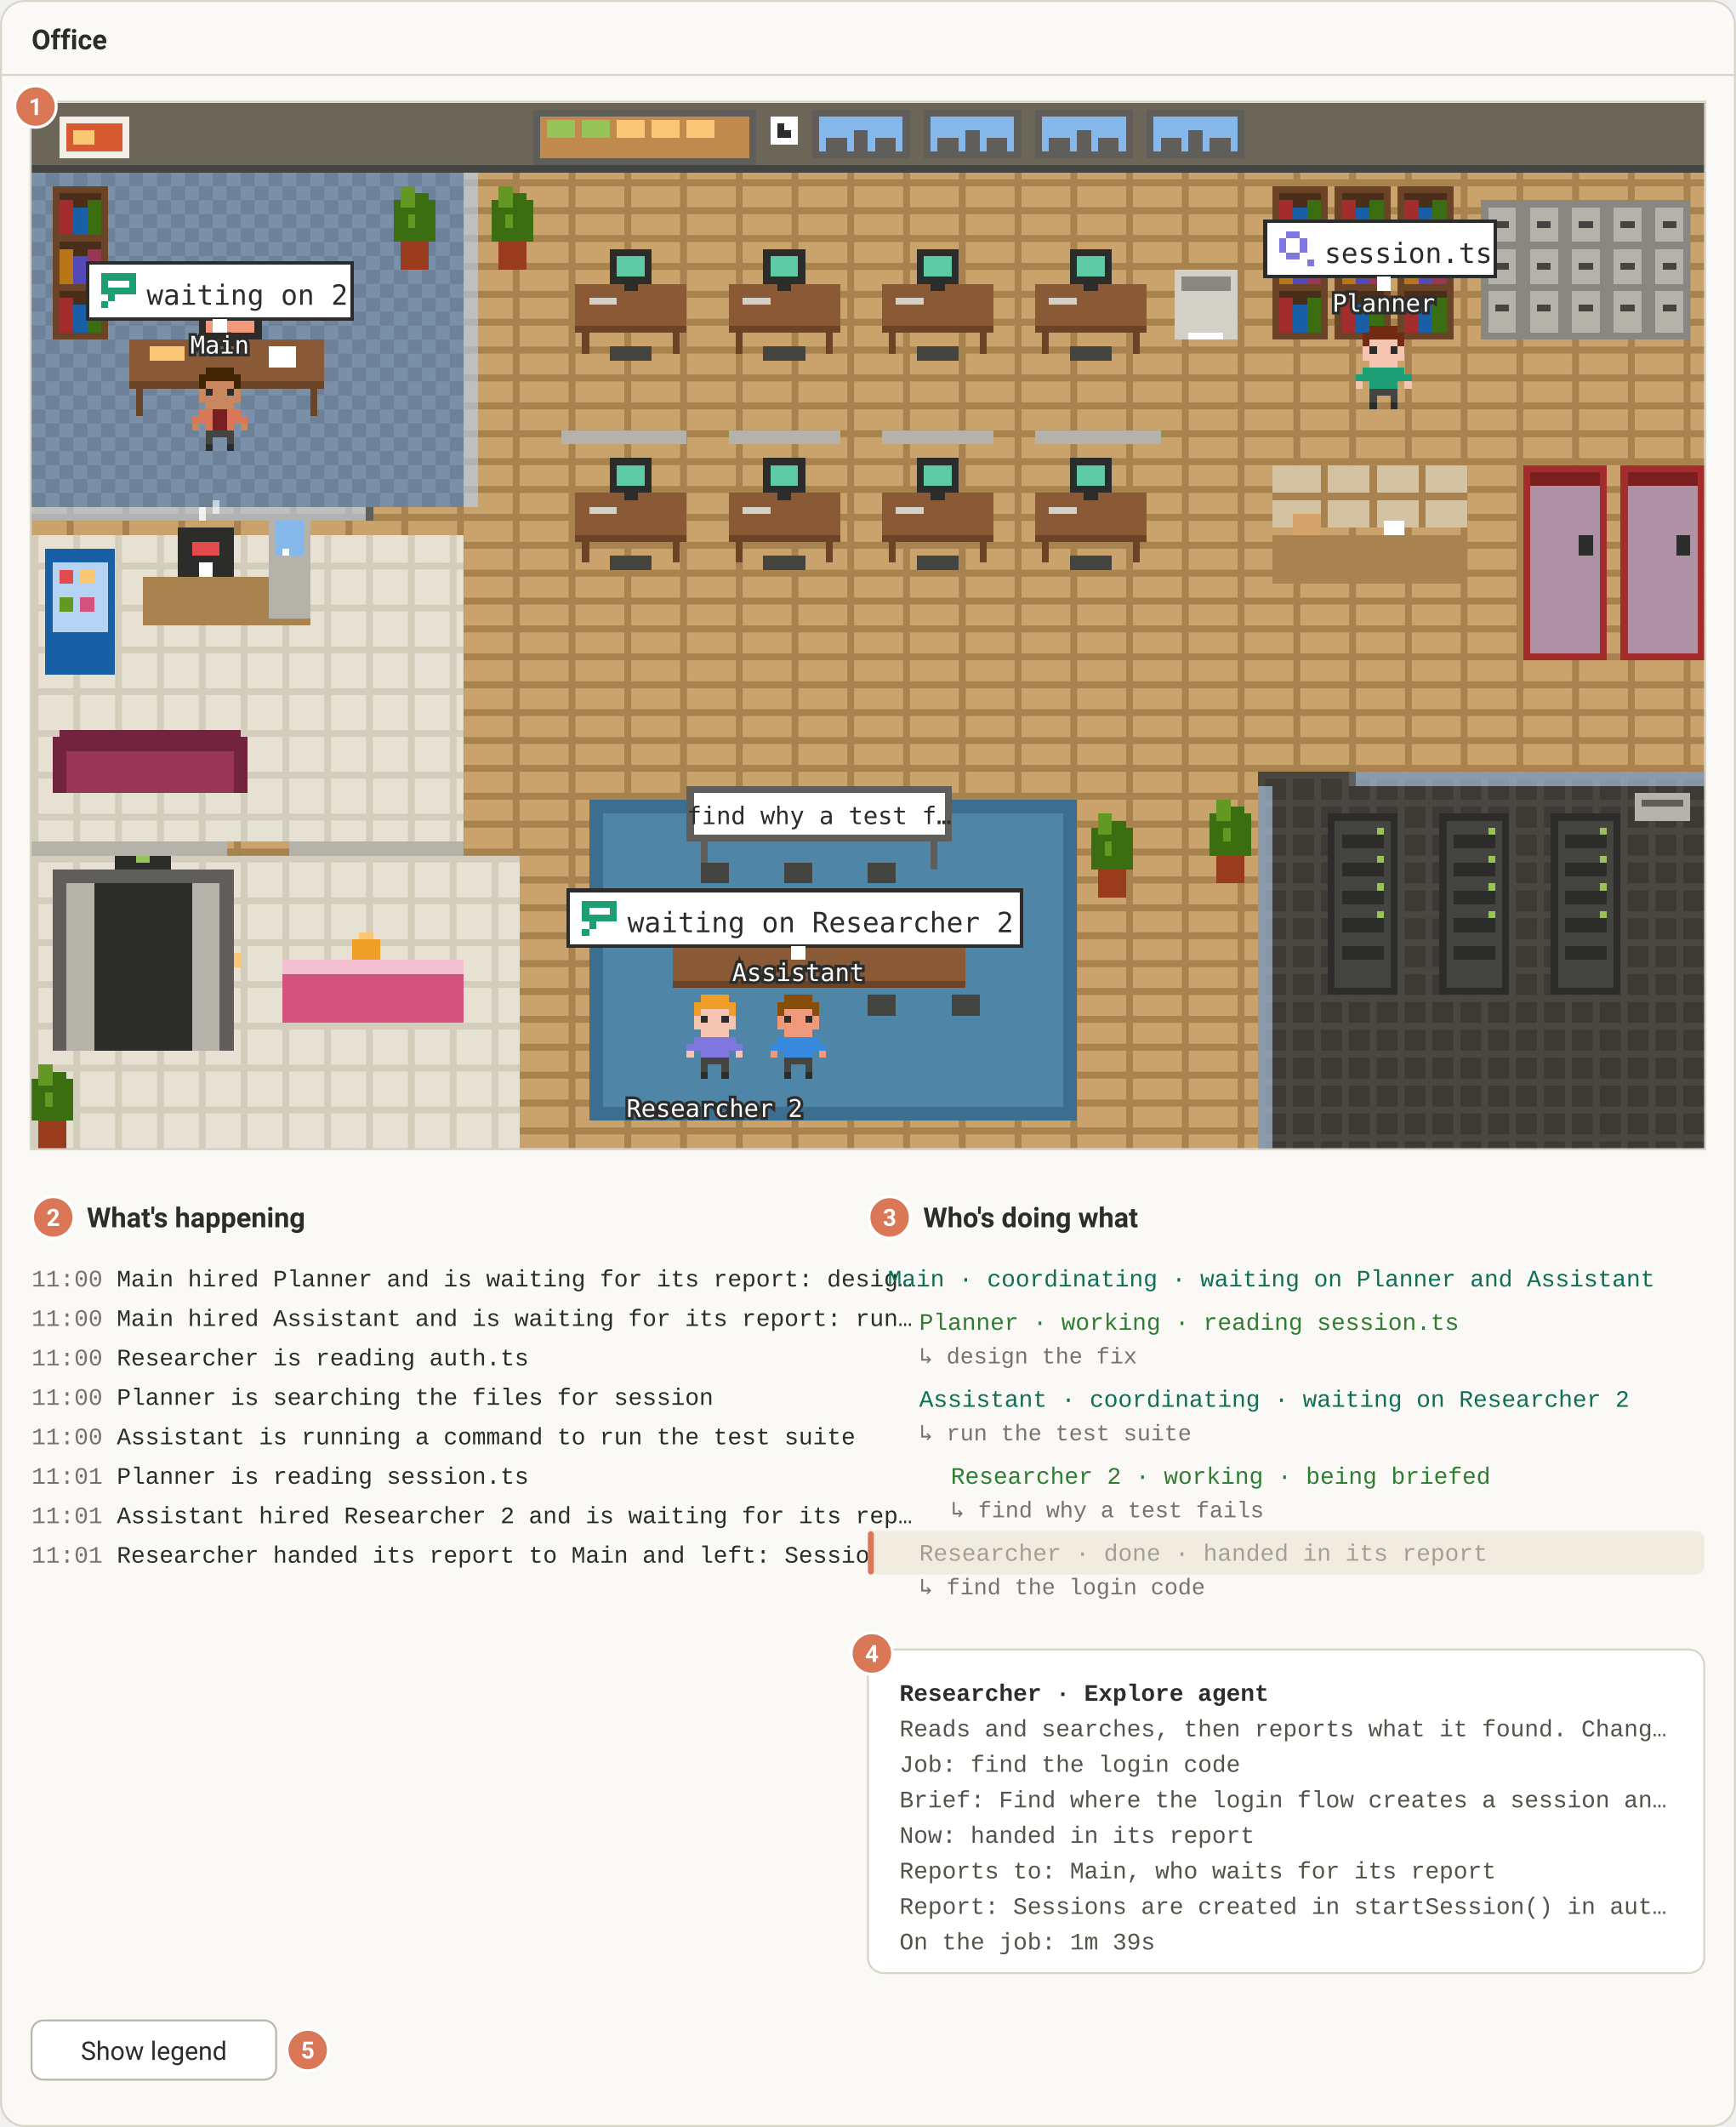
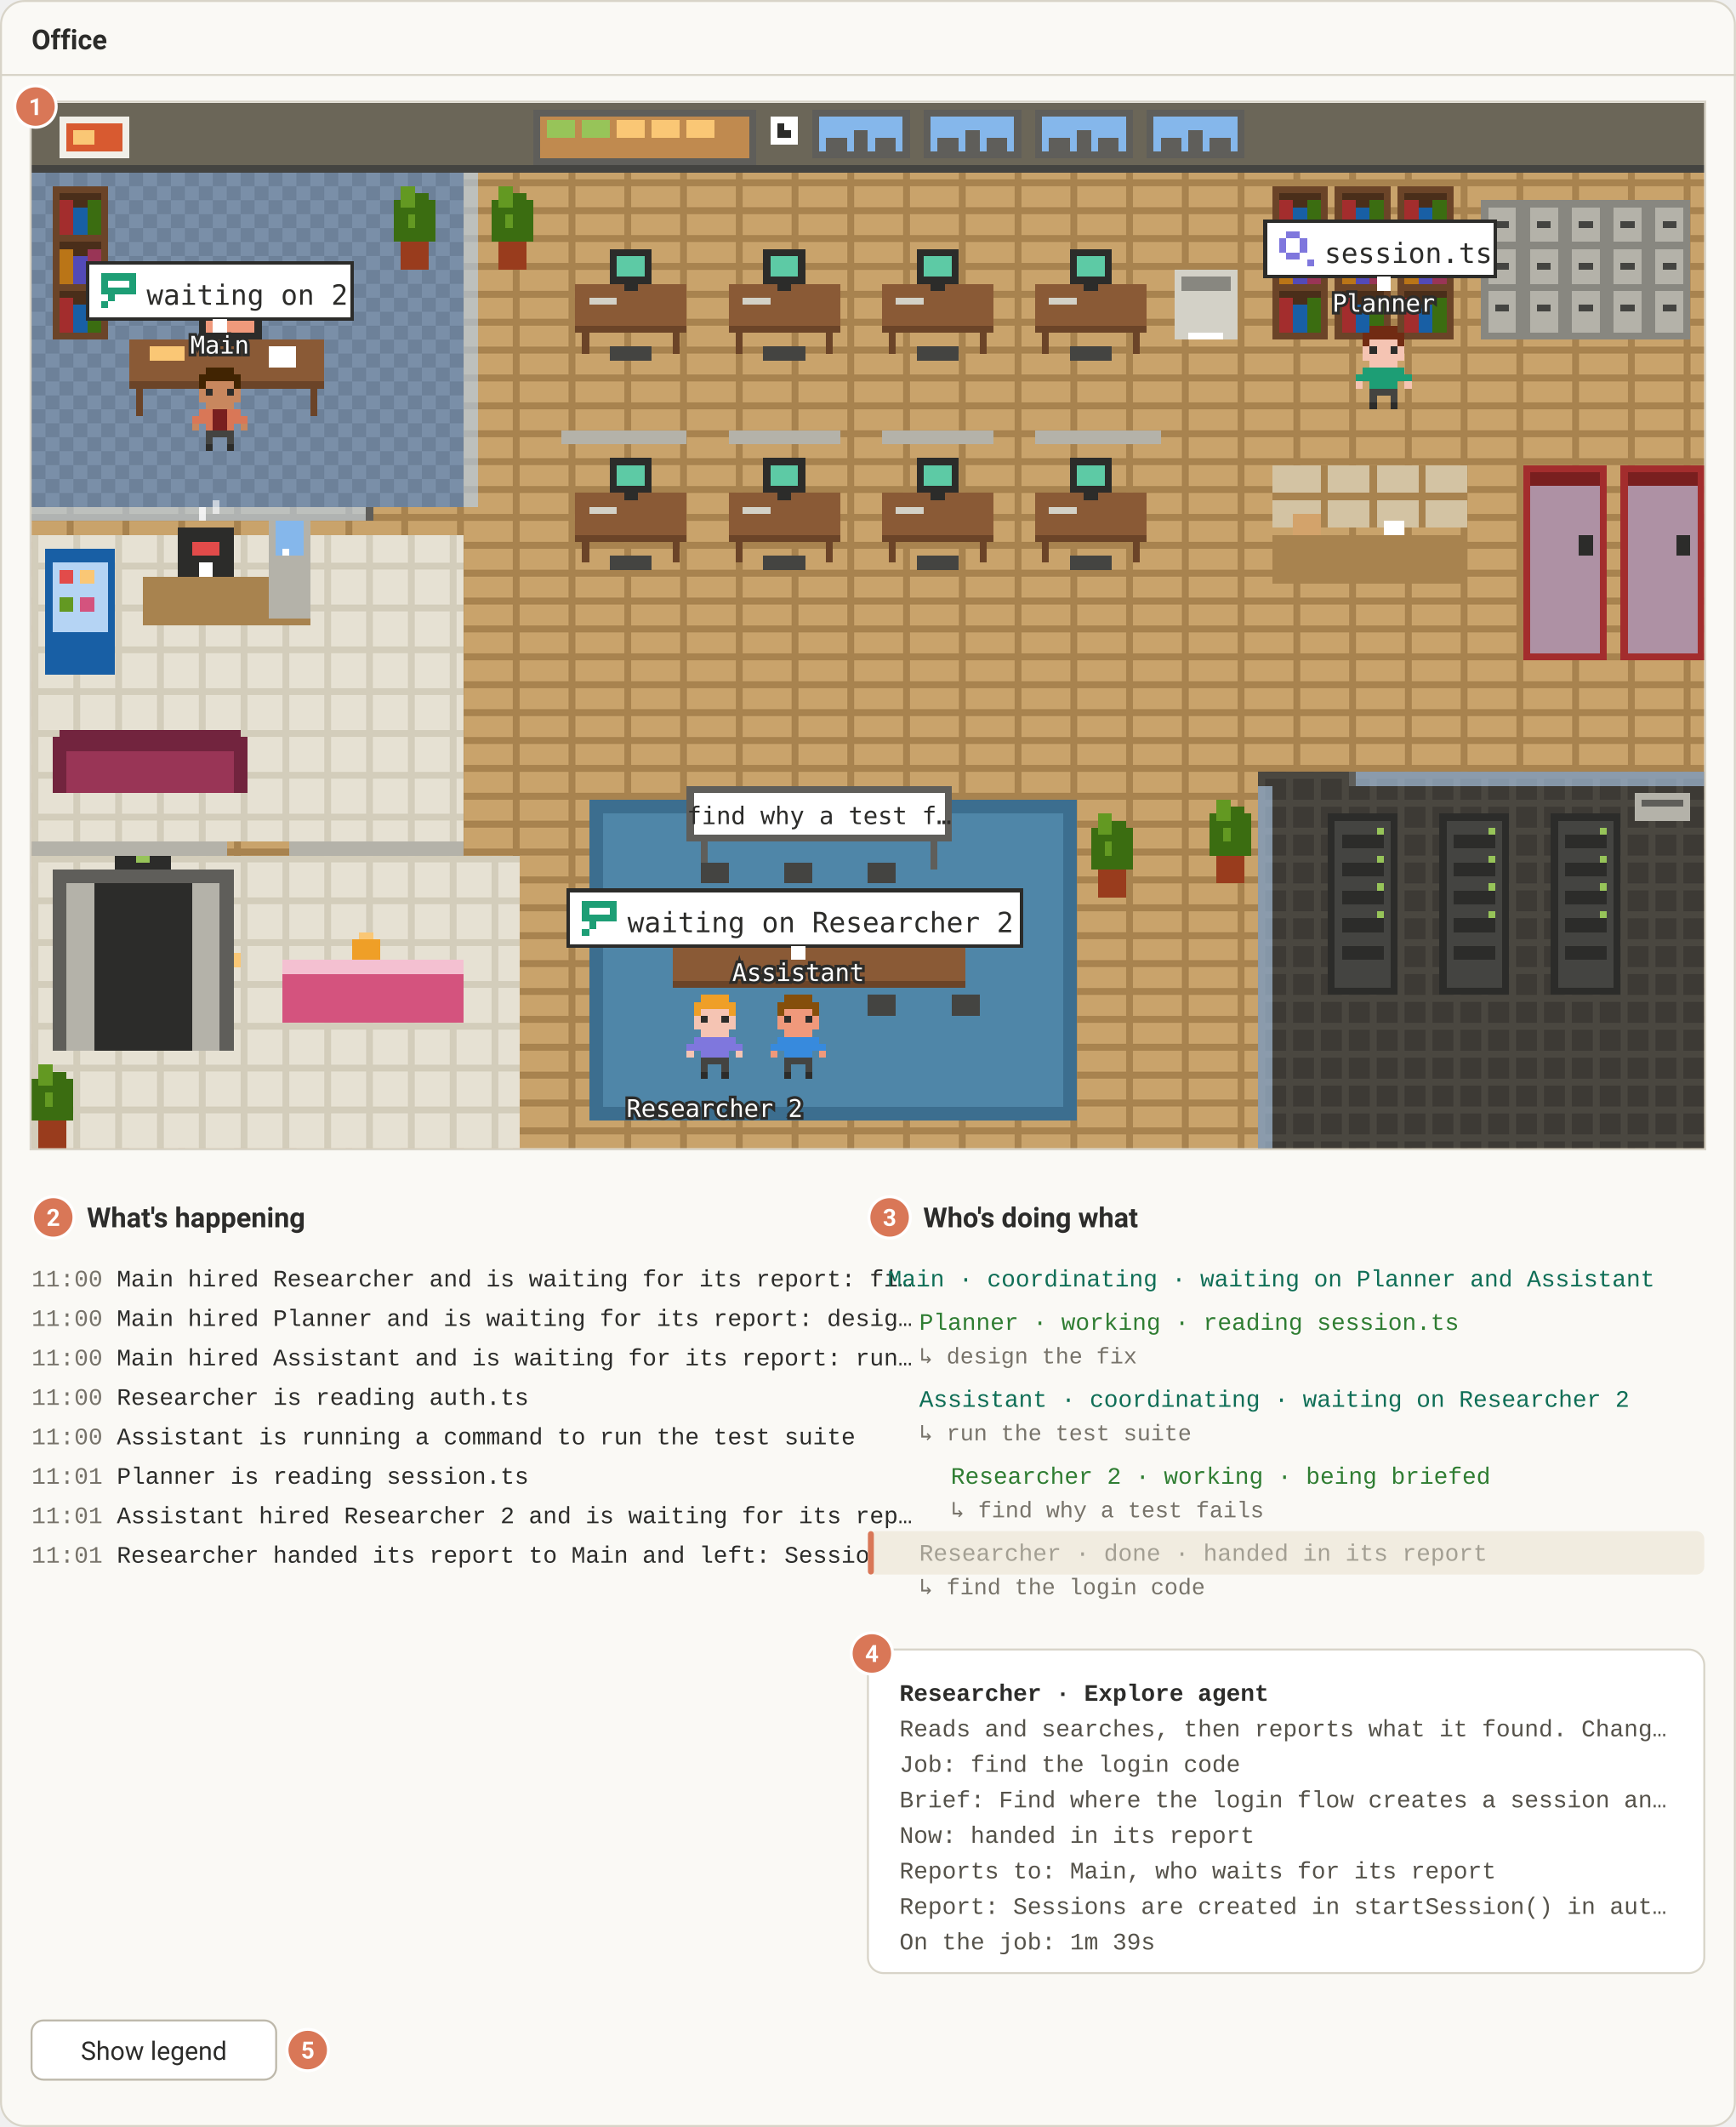
<svg xmlns="http://www.w3.org/2000/svg" viewBox="0 0 880 1078" width="880" height="1078">
  <rect x="0.5" y="0.5" width="879" height="1077" rx="12" fill="#faf9f5" stroke="#d8d4c8" />
  <g font-family="system-ui, -apple-system, 'Segoe UI', Roboto, Helvetica, Arial, sans-serif">
    <text x="16" y="25" font-size="14" font-weight="bold" fill="#2c2c2a">Office</text>
    <line x1="0" y1="38" x2="880" y2="38" stroke="#d8d4c8" />
  </g>
  <svg x="16" y="52" viewBox="0 0 240 150" width="848" height="530" shape-rendering="crispEdges" font-family="monospace">
    <defs>
      <pattern id="po-wood" width="8" height="4" patternUnits="userSpaceOnUse">
        <rect x="0" y="0" width="8" height="4" fill="#c9a36b" />
        <rect x="0" y="3" width="8" height="1" fill="#a8834f" />
        <rect x="5" y="0" width="1" height="3" fill="#a8834f" />
      </pattern>
      <pattern id="po-carpet" width="4" height="4" patternUnits="userSpaceOnUse">
        <rect x="0" y="0" width="4" height="4" fill="#7a8fa8" />
        <rect x="0" y="0" width="2" height="2" fill="#6d8199" />
        <rect x="2" y="2" width="2" height="2" fill="#6d8199" />
      </pattern>
      <pattern id="po-tile" width="6" height="6" patternUnits="userSpaceOnUse">
        <rect x="0" y="0" width="6" height="6" fill="#e6e1d3" />
        <rect x="0" y="0" width="6" height="1" fill="#d3cdbb" />
        <rect x="0" y="0" width="1" height="6" fill="#d3cdbb" />
      </pattern>
      <pattern id="po-grate" width="4" height="4" patternUnits="userSpaceOnUse">
        <rect x="0" y="0" width="4" height="4" fill="#3d3a35" />
        <rect x="0" y="0" width="4" height="1" fill="#4a4740" />
        <rect x="0" y="0" width="1" height="4" fill="#4a4740" />
      </pattern>
      <g id="po-desk">
        <rect x="0" y="0" width="16" height="6" fill="#8a5a36" />
        <rect x="0" y="6" width="16" height="1" fill="#6b4428" />
        <rect x="1" y="7" width="1" height="3" fill="#6b4428" />
        <rect x="14" y="7" width="1" height="3" fill="#6b4428" />
        <rect x="5" y="-5" width="6" height="5" fill="#2c2c2a" />
        <rect x="6" y="-4" width="4" height="3" fill="#5dcaa5" />
        <rect x="7" y="0" width="2" height="1" fill="#2c2c2a" />
        <rect x="2" y="2" width="4" height="1" fill="#d3d1c7" />
      </g>
      <g id="po-cab">
        <rect x="0" y="0" width="6" height="20" fill="#888780" />
        <rect x="1" y="1" width="4" height="5" fill="#b4b2a9" />
        <rect x="1" y="7" width="4" height="5" fill="#b4b2a9" />
        <rect x="1" y="13" width="4" height="6" fill="#b4b2a9" />
        <rect x="2" y="3" width="2" height="1" fill="#444441" />
        <rect x="2" y="9" width="2" height="1" fill="#444441" />
        <rect x="2" y="15" width="2" height="1" fill="#444441" />
      </g>
      <g id="po-shelf">
        <rect x="0" y="0" width="8" height="22" fill="#6b4428" />
        <rect x="1" y="1" width="6" height="6" fill="#4a2e1a" />
        <rect x="1" y="2" width="2" height="5" fill="#a32d2d" />
        <rect x="3" y="3" width="2" height="4" fill="#185fa5" />
        <rect x="5" y="2" width="2" height="5" fill="#3b6d11" />
        <rect x="1" y="8" width="6" height="6" fill="#4a2e1a" />
        <rect x="1" y="9" width="2" height="5" fill="#ba7517" />
        <rect x="3" y="10" width="2" height="4" fill="#534ab7" />
        <rect x="5" y="9" width="2" height="5" fill="#993556" />
        <rect x="1" y="15" width="6" height="6" fill="#4a2e1a" />
        <rect x="1" y="16" width="2" height="5" fill="#a32d2d" />
        <rect x="3" y="17" width="2" height="4" fill="#185fa5" />
        <rect x="5" y="16" width="2" height="5" fill="#3b6d11" />
      </g>
      <g id="po-rack">
        <rect x="0" y="0" width="10" height="26" fill="#2c2c2a" />
        <rect x="1" y="1" width="8" height="24" fill="#444441" />
        <rect x="2" y="3" width="6" height="2" fill="#2c2c2a" />
        <rect x="2" y="7" width="6" height="2" fill="#2c2c2a" />
        <rect x="2" y="11" width="6" height="2" fill="#2c2c2a" />
        <rect x="2" y="15" width="6" height="2" fill="#2c2c2a" />
        <rect x="2" y="19" width="6" height="2" fill="#2c2c2a" />
      </g>
      <g id="po-plant">
        <rect x="1" y="8" width="4" height="4" fill="#993c1d" />
        <rect x="0" y="2" width="6" height="6" fill="#3b6d11" />
        <rect x="1" y="0" width="2" height="3" fill="#639922" />
        <rect x="3" y="1" width="2" height="3" fill="#3b6d11" />
        <rect x="2" y="4" width="1" height="2" fill="#639922" />
      </g>
    </defs>
    <rect x="0" y="10" width="240" height="140" fill="url(#po-wood)" />
    <rect x="0" y="10" width="62" height="48" fill="url(#po-carpet)" />
    <rect x="0" y="62" width="62" height="44" fill="url(#po-tile)" />
    <rect x="0" y="108" width="70" height="42" fill="url(#po-tile)" />
    <rect x="176" y="96" width="64" height="54" fill="url(#po-grate)" />
    <rect x="0" y="0" width="240" height="9" fill="#6b6658" />
    <rect x="0" y="9" width="240" height="1" fill="#444441" />
    <rect x="112" y="1" width="14" height="7" fill="#5f5e5a" />
    <rect x="113" y="2" width="12" height="5" fill="#85b7eb" />
    <rect x="114" y="5" width="3" height="2" fill="#5f5e5a" />
    <rect x="118" y="4" width="2" height="3" fill="#5f5e5a" />
    <rect x="121" y="5" width="3" height="2" fill="#5f5e5a" />
    <rect x="128" y="1" width="14" height="7" fill="#5f5e5a" />
    <rect x="129" y="2" width="12" height="5" fill="#85b7eb" />
    <rect x="130" y="5" width="3" height="2" fill="#5f5e5a" />
    <rect x="134" y="4" width="2" height="3" fill="#5f5e5a" />
    <rect x="137" y="5" width="3" height="2" fill="#5f5e5a" />
    <rect x="144" y="1" width="14" height="7" fill="#5f5e5a" />
    <rect x="145" y="2" width="12" height="5" fill="#85b7eb" />
    <rect x="146" y="5" width="3" height="2" fill="#5f5e5a" />
    <rect x="150" y="4" width="2" height="3" fill="#5f5e5a" />
    <rect x="153" y="5" width="3" height="2" fill="#5f5e5a" />
    <rect x="160" y="1" width="14" height="7" fill="#5f5e5a" />
    <rect x="161" y="2" width="12" height="5" fill="#85b7eb" />
    <rect x="162" y="5" width="3" height="2" fill="#5f5e5a" />
    <rect x="166" y="4" width="2" height="3" fill="#5f5e5a" />
    <rect x="169" y="5" width="3" height="2" fill="#5f5e5a" />
    <g id="po-zone-taskboard">
      <rect x="72" y="1" width="32" height="8" fill="#5f5e5a" />
      <rect x="73" y="2" width="30" height="6" fill="#c08a4f" />
    </g>
    <rect x="62" y="10" width="2" height="48" fill="#b5d4f4" fill-opacity="0.6" />
    <rect x="0" y="58" width="48" height="2" fill="#b5d4f4" fill-opacity="0.6" />
    <rect x="48" y="58" width="1" height="2" fill="#5f5e5a" />
    <rect x="176" y="98" width="2" height="52" fill="#b5d4f4" fill-opacity="0.6" />
    <rect x="190" y="96" width="50" height="2" fill="#b5d4f4" fill-opacity="0.6" />
    <rect x="189" y="96" width="1" height="2" fill="#5f5e5a" />
    <rect x="0" y="106" width="28" height="2" fill="#b4b2a9" />
    <rect x="37" y="106" width="25" height="2" fill="#b4b2a9" />
    <rect x="76" y="47" width="18" height="2" fill="#b4b2a9" />
    <rect x="100" y="47" width="16" height="2" fill="#b4b2a9" />
    <rect x="122" y="47" width="16" height="2" fill="#b4b2a9" />
    <rect x="144" y="47" width="18" height="2" fill="#b4b2a9" />
    <g id="po-zone-office">
      <use href="#po-shelf" x="3" y="12" />
      <rect x="14" y="34" width="28" height="6" fill="#8a5a36" />
      <rect x="14" y="40" width="28" height="1" fill="#6b4428" />
      <rect x="15" y="41" width="1" height="4" fill="#6b4428" />
      <rect x="40" y="41" width="1" height="4" fill="#6b4428" />
      <rect x="24" y="28" width="9" height="6" fill="#2c2c2a" />
      <rect x="25" y="29" width="7" height="4" fill="#f0997b" />
      <rect x="27" y="34" width="3" height="1" fill="#2c2c2a" />
      <rect x="17" y="35" width="5" height="2" fill="#fac775" />
      <rect x="34" y="35" width="4" height="3" fill="#ffffff" />
      <use href="#po-plant" x="52" y="12" />
    </g>
    <g id="po-zone-desk">
      <use href="#po-desk" x="78" y="26" />
      <rect x="83" y="35" width="6" height="2" fill="#444441" />
      <use href="#po-desk" x="100" y="26" />
      <rect x="105" y="35" width="6" height="2" fill="#444441" />
      <use href="#po-desk" x="122" y="26" />
      <rect x="127" y="35" width="6" height="2" fill="#444441" />
      <use href="#po-desk" x="144" y="26" />
      <rect x="149" y="35" width="6" height="2" fill="#444441" />
      <use href="#po-desk" x="78" y="56" />
      <rect x="83" y="65" width="6" height="2" fill="#444441" />
      <use href="#po-desk" x="100" y="56" />
      <rect x="105" y="65" width="6" height="2" fill="#444441" />
      <use href="#po-desk" x="122" y="56" />
      <rect x="127" y="65" width="6" height="2" fill="#444441" />
      <use href="#po-desk" x="144" y="56" />
      <rect x="149" y="65" width="6" height="2" fill="#444441" />
      <rect x="164" y="24" width="9" height="10" fill="#d3d1c7" />
      <rect x="165" y="25" width="7" height="2" fill="#888780" />
      <rect x="166" y="33" width="5" height="1" fill="#ffffff" />
    </g>
    <g id="po-zone-library">
      <use href="#po-shelf" x="178" y="12" />
      <use href="#po-shelf" x="187" y="12" />
      <use href="#po-shelf" x="196" y="12" />
      <use href="#po-cab" x="208" y="14" />
      <use href="#po-cab" x="214" y="14" />
      <use href="#po-cab" x="220" y="14" />
      <use href="#po-cab" x="226" y="14" />
      <use href="#po-cab" x="232" y="14" />
    </g>
    <g id="po-zone-mailroom">
      <rect x="178" y="52" width="28" height="9" fill="#d3c3a3" />
      <rect x="185" y="52" width="1" height="9" fill="#a8834f" />
      <rect x="192" y="52" width="1" height="9" fill="#a8834f" />
      <rect x="199" y="52" width="1" height="9" fill="#a8834f" />
      <rect x="178" y="56" width="28" height="1" fill="#a8834f" />
      <rect x="178" y="62" width="28" height="6" fill="#a8834f" />
      <rect x="178" y="68" width="28" height="1" fill="#a8834f" />
      <rect x="181" y="59" width="4" height="3" fill="#d3a36b" />
      <rect x="194" y="60" width="3" height="2" fill="#ffffff" />
    </g>
    <g id="po-zone-phone">
      <rect x="214" y="52" width="12" height="28" fill="#a32d2d" />
      <rect x="215" y="55" width="10" height="24" fill="#b5d4f4" fill-opacity="0.6" />
      <rect x="215" y="53" width="10" height="2" fill="#791f1f" />
      <rect x="222" y="62" width="2" height="3" fill="#2c2c2a" />
      <rect x="228" y="52" width="12" height="28" fill="#a32d2d" />
      <rect x="229" y="55" width="10" height="24" fill="#b5d4f4" fill-opacity="0.6" />
      <rect x="229" y="53" width="10" height="2" fill="#791f1f" />
      <rect x="236" y="62" width="2" height="3" fill="#2c2c2a" />
    </g>
    <g id="po-zone-server">
      <use href="#po-rack" x="186" y="102" />
      <rect x="193" y="104" width="1" height="1" fill="#97c459">
        <animate attributeName="fill" values="#97c459;#27500a;#97c459" dur="0.50s" repeatCount="indefinite" />
      </rect>
      <rect x="193" y="108" width="1" height="1" fill="#97c459">
        <animate attributeName="fill" values="#97c459;#27500a;#97c459" dur="0.73s" repeatCount="indefinite" />
      </rect>
      <rect x="193" y="112" width="1" height="1" fill="#97c459">
        <animate attributeName="fill" values="#97c459;#27500a;#97c459" dur="0.96s" repeatCount="indefinite" />
      </rect>
      <rect x="193" y="116" width="1" height="1" fill="#97c459">
        <animate attributeName="fill" values="#97c459;#27500a;#97c459" dur="1.19s" repeatCount="indefinite" />
      </rect>
      <use href="#po-rack" x="202" y="102" />
      <rect x="209" y="104" width="1" height="1" fill="#97c459">
        <animate attributeName="fill" values="#97c459;#27500a;#97c459" dur="1.42s" repeatCount="indefinite" />
      </rect>
      <rect x="209" y="108" width="1" height="1" fill="#97c459">
        <animate attributeName="fill" values="#97c459;#27500a;#97c459" dur="0.50s" repeatCount="indefinite" />
      </rect>
      <rect x="209" y="112" width="1" height="1" fill="#97c459">
        <animate attributeName="fill" values="#97c459;#27500a;#97c459" dur="0.73s" repeatCount="indefinite" />
      </rect>
      <rect x="209" y="116" width="1" height="1" fill="#97c459">
        <animate attributeName="fill" values="#97c459;#27500a;#97c459" dur="0.96s" repeatCount="indefinite" />
      </rect>
      <use href="#po-rack" x="218" y="102" />
      <rect x="225" y="104" width="1" height="1" fill="#97c459">
        <animate attributeName="fill" values="#97c459;#27500a;#97c459" dur="1.19s" repeatCount="indefinite" />
      </rect>
      <rect x="225" y="108" width="1" height="1" fill="#97c459">
        <animate attributeName="fill" values="#97c459;#27500a;#97c459" dur="1.42s" repeatCount="indefinite" />
      </rect>
      <rect x="225" y="112" width="1" height="1" fill="#97c459">
        <animate attributeName="fill" values="#97c459;#27500a;#97c459" dur="0.50s" repeatCount="indefinite" />
      </rect>
      <rect x="225" y="116" width="1" height="1" fill="#97c459">
        <animate attributeName="fill" values="#97c459;#27500a;#97c459" dur="0.73s" repeatCount="indefinite" />
      </rect>
      <rect x="230" y="99" width="8" height="4" fill="#b4b2a9" />
      <rect x="231" y="100" width="6" height="1" fill="#5f5e5a" />
    </g>
    <g id="po-zone-meeting">
      <rect x="80" y="100" width="70" height="46" fill="#3c6e8f" />
      <rect x="82" y="102" width="66" height="42" fill="#4f86a8" />
      <rect x="94" y="98" width="38" height="8" fill="#5f5e5a" />
      <rect x="95" y="99" width="36" height="6" fill="#ffffff" />
      <rect x="96" y="106" width="1" height="4" fill="#5f5e5a" />
      <rect x="129" y="106" width="1" height="4" fill="#5f5e5a" />
      <rect x="96" y="109" width="4" height="3" fill="#444441" />
      <rect x="108" y="109" width="4" height="3" fill="#444441" />
      <rect x="120" y="109" width="4" height="3" fill="#444441" />
      <rect x="96" y="128" width="4" height="3" fill="#444441" />
      <rect x="108" y="128" width="4" height="3" fill="#444441" />
      <rect x="120" y="128" width="4" height="3" fill="#444441" />
      <rect x="132" y="128" width="4" height="3" fill="#444441" />
      <rect x="92" y="116" width="42" height="10" fill="#8a5a36" />
      <rect x="92" y="126" width="42" height="1" fill="#6b4428" />
    </g>
    <g id="po-zone-breakroom">
      <rect x="2" y="64" width="10" height="18" fill="#185fa5" />
      <rect x="3" y="66" width="8" height="10" fill="#b5d4f4" />
      <rect x="4" y="67" width="2" height="2" fill="#e24b4a" />
      <rect x="7" y="67" width="2" height="2" fill="#fac775" />
      <rect x="4" y="71" width="2" height="2" fill="#639922" />
      <rect x="7" y="71" width="2" height="2" fill="#d4537e" />
      <rect x="16" y="68" width="24" height="6" fill="#a8834f" />
      <rect x="16" y="74" width="24" height="1" fill="#a8834f" />
      <rect x="21" y="61" width="8" height="7" fill="#2c2c2a" />
      <rect x="23" y="63" width="4" height="2" fill="#e24b4a" />
      <rect x="24" y="66" width="2" height="2" fill="#ffffff" />
      <rect x="34" y="60" width="6" height="14" fill="#b4b2a9" />
      <rect x="35" y="60" width="4" height="5" fill="#85b7eb" />
      <rect x="4" y="90" width="26" height="3" fill="#72243e" />
      <rect x="4" y="93" width="26" height="6" fill="#993556" />
      <rect x="3" y="91" width="2" height="8" fill="#72243e" />
      <rect x="29" y="91" width="2" height="8" fill="#72243e" />
    </g>
    <g id="po-zone-elevator">
      <rect x="3" y="110" width="26" height="26" fill="#5f5e5a" />
      <rect x="5" y="112" width="11" height="24" fill="#b4b2a9" />
      <rect x="16" y="112" width="11" height="24" fill="#b4b2a9" />
      <rect x="15" y="112" width="2" height="24" fill="#5f5e5a" />
      <rect x="12" y="108" width="8" height="2" fill="#2c2c2a" />
      <rect x="15" y="108" width="2" height="1" fill="#97c459" />
      <rect x="29" y="122" width="1" height="2" fill="#fac775" />
    </g>
    <g id="po-zone-reception">
      <rect x="36" y="123" width="26" height="2" fill="#f4c0d1" />
      <rect x="36" y="125" width="26" height="7" fill="#d4537e" />
      <rect x="46" y="120" width="4" height="3" fill="#ef9f27" />
      <rect x="47" y="119" width="2" height="1" fill="#fac775" />
    </g>
    <g id="po-decor">
      <use href="#po-plant" x="66" y="12" />
      <use href="#po-plant" x="152" y="102" />
      <use href="#po-plant" x="169" y="100" />
      <use href="#po-plant" x="0" y="138" />
      <rect x="4" y="2" width="10" height="6" fill="#f1efe8" />
      <rect x="5" y="3" width="8" height="4" fill="#d85a30" />
      <rect x="6" y="4" width="3" height="2" fill="#fac775" />
      <rect x="106" y="2" width="4" height="4" fill="#ffffff" />
      <rect x="107" y="3" width="1" height="2" fill="#2c2c2a" />
      <rect x="108" y="4" width="1" height="1" fill="#2c2c2a" />
      <g>
        <rect x="24" y="58" width="1" height="2" fill="#ffffff" fill-opacity="0.8" />
        <rect x="26" y="57" width="1" height="2" fill="#ffffff" fill-opacity="0.6" />
        <animateTransform attributeName="transform" type="translate" values="0,1;0,-2" dur="1.2s" repeatCount="indefinite" />
        <animate attributeName="opacity" values="1;0" dur="1.2s" repeatCount="indefinite" />
      </g>
      <rect x="36" y="64" width="1" height="1" fill="#ffffff">
        <animate attributeName="y" values="64;60" dur="2s" repeatCount="indefinite" />
      </rect>
    </g>
    <text x="113" y="103.5" font-size="3.5" text-anchor="middle" fill="#2c2c2a">find why a test f…</text>
    <rect x="74" y="2.5" width="4" height="2.5" fill="#97c459" />
    <rect x="79" y="2.5" width="4" height="2.5" fill="#97c459" />
    <rect x="84" y="2.5" width="4" height="2.5" fill="#fac775" />
    <rect x="89" y="2.5" width="4" height="2.5" fill="#fac775" />
    <rect x="94" y="2.5" width="4" height="2.5" fill="#fac775" />
    <rect x="9" y="112" width="14" height="24" fill="#2c2c2a" />
    <g id="agent-plan-1" transform="translate(194,44)">
      <g>
        <g transform="translate(-4,-12)">
          <rect x="2" y="0" width="4" height="1" fill="#712b13" />
          <rect x="1" y="1" width="6" height="1" fill="#712b13" />
          <rect x="1" y="2" width="1" height="1" fill="#712b13" />
          <rect x="2" y="2" width="4" height="1" fill="#f5c4b3" />
          <rect x="6" y="2" width="1" height="1" fill="#712b13" />
          <rect x="1" y="3" width="1" height="1" fill="#f5c4b3" />
          <rect x="2" y="3" width="1" height="1" fill="#2c2c2a" />
          <rect x="3" y="3" width="2" height="1" fill="#f5c4b3" />
          <rect x="5" y="3" width="1" height="1" fill="#2c2c2a" />
          <rect x="6" y="3" width="1" height="1" fill="#f5c4b3" />
          <rect x="1" y="4" width="6" height="1" fill="#f5c4b3" />
          <rect x="2" y="5" width="4" height="1" fill="#f5c4b3" />
          <rect x="1" y="6" width="6" height="1" fill="#1d9e75" />
          <rect x="0" y="7" width="8" height="1" fill="#1d9e75" />
          <rect x="0" y="8" width="1" height="1" fill="#f5c4b3" />
          <rect x="2" y="8" width="4" height="1" fill="#1d9e75" />
          <rect x="7" y="8" width="1" height="1" fill="#f5c4b3" />
          <rect x="2" y="9" width="4" height="1" fill="#444441" />
          <rect x="2" y="10" width="1" height="1" fill="#444441" />
          <rect x="2" y="11" width="1" height="1" fill="#2c2c2a" />
          <rect x="5" y="10" width="1" height="1" fill="#444441" />
          <rect x="5" y="11" width="1" height="1" fill="#2c2c2a" />
        </g>
        <animateTransform attributeName="transform" type="translate" values="0,0;0,-0.6;0,0" dur="0.7s" repeatCount="indefinite" />
      </g>
      <text x="0" y="-14" font-size="3.5" text-anchor="middle" fill="#ffffff" stroke="#2c2c2a" stroke-width="0.8" paint-order="stroke">Planner</text>
      <g transform="translate(-17,-27)">
        <rect x="0" y="0" width="33" height="8" fill="#ffffff" stroke="#2c2c2a" stroke-width="0.5" />
        <rect x="16" y="8" width="2" height="2" fill="#ffffff" />
        <rect x="3" y="1.5" width="2" height="1" fill="#7f77dd" />
        <rect x="2" y="2.5" width="1" height="1" fill="#7f77dd" />
        <rect x="5" y="2.5" width="1" height="1" fill="#7f77dd" />
        <rect x="2" y="3.5" width="1" height="1" fill="#7f77dd" />
        <rect x="5" y="3.5" width="1" height="1" fill="#7f77dd" />
        <rect x="3" y="4.5" width="2" height="1" fill="#7f77dd" />
        <rect x="6" y="5.5" width="1" height="1" fill="#7f77dd" />
        <text x="8.5" y="6" font-size="4" fill="#2c2c2a">session.ts</text>
      </g>
    </g>
    <g id="agent-main" transform="translate(27,50)">
      <g transform="translate(-4,-12)">
        <rect x="2" y="0" width="4" height="1" fill="#412402" />
        <rect x="1" y="1" width="6" height="1" fill="#412402" />
        <rect x="1" y="2" width="1" height="1" fill="#412402" />
        <rect x="2" y="2" width="4" height="1" fill="#c8875e" />
        <rect x="6" y="2" width="1" height="1" fill="#412402" />
        <rect x="1" y="3" width="1" height="1" fill="#c8875e" />
        <rect x="2" y="3" width="1" height="1" fill="#2c2c2a" />
        <rect x="3" y="3" width="2" height="1" fill="#c8875e" />
        <rect x="5" y="3" width="1" height="1" fill="#2c2c2a" />
        <rect x="6" y="3" width="1" height="1" fill="#c8875e" />
        <rect x="1" y="4" width="6" height="1" fill="#c8875e" />
        <rect x="2" y="5" width="4" height="1" fill="#c8875e" />
        <rect x="1" y="6" width="2" height="1" fill="#d97757" />
        <rect x="3" y="6" width="2" height="1" fill="#791f1f" />
        <rect x="5" y="6" width="2" height="1" fill="#d97757" />
        <rect x="0" y="7" width="3" height="1" fill="#d97757" />
        <rect x="3" y="7" width="2" height="1" fill="#791f1f" />
        <rect x="5" y="7" width="3" height="1" fill="#d97757" />
        <rect x="0" y="8" width="1" height="1" fill="#c8875e" />
        <rect x="2" y="8" width="1" height="1" fill="#d97757" />
        <rect x="3" y="8" width="2" height="1" fill="#791f1f" />
        <rect x="5" y="8" width="1" height="1" fill="#d97757" />
        <rect x="7" y="8" width="1" height="1" fill="#c8875e" />
        <rect x="2" y="9" width="4" height="1" fill="#444441" />
        <rect x="2" y="10" width="1" height="1" fill="#444441" />
        <rect x="2" y="11" width="1" height="1" fill="#2c2c2a" />
        <rect x="5" y="10" width="1" height="1" fill="#444441" />
        <rect x="5" y="11" width="1" height="1" fill="#2c2c2a" />
      </g>
      <text x="0" y="-14" font-size="3.5" text-anchor="middle" fill="#ffffff" stroke="#2c2c2a" stroke-width="0.8" paint-order="stroke">Main</text>
      <g transform="translate(-19,-27)">
        <rect x="0" y="0" width="38" height="8" fill="#ffffff" stroke="#2c2c2a" stroke-width="0.5" />
        <rect x="18" y="8" width="2" height="2" fill="#ffffff" />
        <rect x="2" y="1.5" width="5" height="1" fill="#1d9e75" />
        <rect x="2" y="2.5" width="1" height="1" fill="#1d9e75" />
        <rect x="6" y="2.5" width="1" height="1" fill="#1d9e75" />
        <rect x="2" y="3.5" width="5" height="1" fill="#1d9e75" />
        <rect x="3" y="4.5" width="1" height="1" fill="#1d9e75" />
        <rect x="2" y="5.5" width="1" height="1" fill="#1d9e75" />
        <text x="8.5" y="6" font-size="4" fill="#2c2c2a">waiting on 2</text>
      </g>
    </g>
    <g id="agent-explore-1">
      <set attributeName="visibility" to="hidden" begin="2533ms" />
      <animateMotion dur="2533ms" fill="freeze" path="M155.99,88 L55,88 L55,62 L55,50 L36,50 L55,50 L55,62 L55,88 L32,88 L32,138 L16,138" />
      <g transform="translate(-4,-12)">
        <rect x="2" y="0" width="4" height="1" fill="#412402" />
        <rect x="1" y="1" width="6" height="1" fill="#412402" />
        <rect x="1" y="2" width="1" height="1" fill="#412402" />
        <rect x="2" y="2" width="4" height="1" fill="#f5c4b3" />
        <rect x="6" y="2" width="1" height="1" fill="#412402" />
        <rect x="1" y="3" width="1" height="1" fill="#f5c4b3" />
        <rect x="2" y="3" width="1" height="1" fill="#2c2c2a" />
        <rect x="3" y="3" width="2" height="1" fill="#f5c4b3" />
        <rect x="5" y="3" width="1" height="1" fill="#2c2c2a" />
        <rect x="6" y="3" width="1" height="1" fill="#f5c4b3" />
        <rect x="1" y="4" width="6" height="1" fill="#f5c4b3" />
        <rect x="2" y="5" width="4" height="1" fill="#f5c4b3" />
        <rect x="1" y="6" width="6" height="1" fill="#7f77dd" />
        <rect x="0" y="7" width="8" height="1" fill="#7f77dd" />
        <rect x="0" y="8" width="1" height="1" fill="#f5c4b3" />
        <rect x="2" y="8" width="4" height="1" fill="#7f77dd" />
        <rect x="7" y="8" width="1" height="1" fill="#f5c4b3" />
        <rect x="2" y="9" width="4" height="1" fill="#444441" />
        <g>
          <rect x="2" y="10" width="1" height="1" fill="#444441" />
          <rect x="2" y="11" width="1" height="1" fill="#2c2c2a" />
          <animateTransform attributeName="transform" type="translate" values="0,0;0,-1;0,0" dur="0.3s" begin="0s" repeatDur="2533ms" />
        </g>
        <g>
          <rect x="5" y="10" width="1" height="1" fill="#444441" />
          <rect x="5" y="11" width="1" height="1" fill="#2c2c2a" />
          <animateTransform attributeName="transform" type="translate" values="0,0;0,-1;0,0" dur="0.3s" begin="0.15s" repeatDur="2533ms" />
        </g>
      </g>
      <g>
        <rect x="-1" y="-5" width="2" height="1" fill="#ba7517" />
        <rect x="-1" y="-4" width="5" height="1" fill="#fac775" />
        <rect x="-1" y="-3" width="5" height="1" fill="#fac775" />
        <rect x="-1" y="-2" width="5" height="1" fill="#fac775" />
        <set attributeName="visibility" to="hidden" begin="1316ms" />
      </g>
      <text x="0" y="-14" font-size="3.5" text-anchor="middle" fill="#ffffff" stroke="#2c2c2a" stroke-width="0.8" paint-order="stroke">Researcher</text>
    </g>
    <g id="agent-tester-1" transform="translate(110,140)">
      <g transform="translate(-4,-12)">
        <rect x="2" y="0" width="4" height="1" fill="#854f0b" />
        <rect x="1" y="1" width="6" height="1" fill="#854f0b" />
        <rect x="1" y="2" width="1" height="1" fill="#854f0b" />
        <rect x="2" y="2" width="4" height="1" fill="#f0997b" />
        <rect x="6" y="2" width="1" height="1" fill="#854f0b" />
        <rect x="1" y="3" width="1" height="1" fill="#f0997b" />
        <rect x="2" y="3" width="1" height="1" fill="#2c2c2a" />
        <rect x="3" y="3" width="2" height="1" fill="#f0997b" />
        <rect x="5" y="3" width="1" height="1" fill="#2c2c2a" />
        <rect x="6" y="3" width="1" height="1" fill="#f0997b" />
        <rect x="1" y="4" width="6" height="1" fill="#f0997b" />
        <rect x="2" y="5" width="4" height="1" fill="#f0997b" />
        <rect x="1" y="6" width="6" height="1" fill="#378add" />
        <rect x="0" y="7" width="8" height="1" fill="#378add" />
        <rect x="0" y="8" width="1" height="1" fill="#f0997b" />
        <rect x="2" y="8" width="4" height="1" fill="#378add" />
        <rect x="7" y="8" width="1" height="1" fill="#f0997b" />
        <rect x="2" y="9" width="4" height="1" fill="#444441" />
        <rect x="2" y="10" width="1" height="1" fill="#444441" />
        <rect x="2" y="11" width="1" height="1" fill="#2c2c2a" />
        <rect x="5" y="10" width="1" height="1" fill="#444441" />
        <rect x="5" y="11" width="1" height="1" fill="#2c2c2a" />
      </g>
      <text x="0" y="-14" font-size="3.5" text-anchor="middle" fill="#ffffff" stroke="#2c2c2a" stroke-width="0.8" paint-order="stroke">Assistant</text>
      <g transform="translate(-33,-27)">
        <rect x="0" y="0" width="65" height="8" fill="#ffffff" stroke="#2c2c2a" stroke-width="0.5" />
        <rect x="32" y="8" width="2" height="2" fill="#ffffff" />
        <rect x="2" y="1.5" width="5" height="1" fill="#1d9e75" />
        <rect x="2" y="2.5" width="1" height="1" fill="#1d9e75" />
        <rect x="6" y="2.5" width="1" height="1" fill="#1d9e75" />
        <rect x="2" y="3.5" width="5" height="1" fill="#1d9e75" />
        <rect x="3" y="4.5" width="1" height="1" fill="#1d9e75" />
        <rect x="2" y="5.5" width="1" height="1" fill="#1d9e75" />
        <text x="8.5" y="6" font-size="4" fill="#2c2c2a">waiting on Researcher 2</text>
      </g>
    </g>
    <g id="agent-digger-1" transform="translate(98,140)">
      <g transform="translate(-4,-12)">
        <rect x="2" y="0" width="4" height="1" fill="#ef9f27" />
        <rect x="1" y="1" width="6" height="1" fill="#ef9f27" />
        <rect x="1" y="2" width="1" height="1" fill="#ef9f27" />
        <rect x="2" y="2" width="4" height="1" fill="#f5c4b3" />
        <rect x="6" y="2" width="1" height="1" fill="#ef9f27" />
        <rect x="1" y="3" width="1" height="1" fill="#f5c4b3" />
        <rect x="2" y="3" width="1" height="1" fill="#2c2c2a" />
        <rect x="3" y="3" width="2" height="1" fill="#f5c4b3" />
        <rect x="5" y="3" width="1" height="1" fill="#2c2c2a" />
        <rect x="6" y="3" width="1" height="1" fill="#f5c4b3" />
        <rect x="1" y="4" width="6" height="1" fill="#f5c4b3" />
        <rect x="2" y="5" width="4" height="1" fill="#f5c4b3" />
        <rect x="1" y="6" width="6" height="1" fill="#7f77dd" />
        <rect x="0" y="7" width="8" height="1" fill="#7f77dd" />
        <rect x="0" y="8" width="1" height="1" fill="#f5c4b3" />
        <rect x="2" y="8" width="4" height="1" fill="#7f77dd" />
        <rect x="7" y="8" width="1" height="1" fill="#f5c4b3" />
        <rect x="2" y="9" width="4" height="1" fill="#444441" />
        <rect x="2" y="10" width="1" height="1" fill="#444441" />
        <rect x="2" y="11" width="1" height="1" fill="#2c2c2a" />
        <rect x="5" y="10" width="1" height="1" fill="#444441" />
        <rect x="5" y="11" width="1" height="1" fill="#2c2c2a" />
      </g>
      <text x="0" y="5.5" font-size="3.5" text-anchor="middle" fill="#ffffff" stroke="#2c2c2a" stroke-width="0.8" paint-order="stroke">Researcher 2</text>
    </g>
  </svg>
  <rect x="15.5" y="51.5" width="849" height="531" fill="none" stroke="#d8d4c8" />
  <g>
    <circle cx="18" cy="54" r="10.5" fill="#d97757" stroke="#ffffff" stroke-width="1.5" />
    <text x="18" y="58.3" font-family="system-ui, -apple-system, 'Segoe UI', Roboto, Helvetica, Arial, sans-serif" font-size="12" font-weight="bold" text-anchor="middle" fill="#ffffff">1</text>
  </g>
  <g font-family="system-ui, -apple-system, 'Segoe UI', Roboto, Helvetica, Arial, sans-serif">
    <text x="44" y="622" font-size="14" font-weight="bold" fill="#2c2c2a">What's happening</text>
  </g>
  <g>
    <circle cx="27" cy="617" r="10.5" fill="#d97757" stroke="#ffffff" stroke-width="1.5" />
    <text x="27" y="621.3" font-family="system-ui, -apple-system, 'Segoe UI', Roboto, Helvetica, Arial, sans-serif" font-size="12" font-weight="bold" text-anchor="middle" fill="#ffffff">2</text>
  </g>
  <g font-family="ui-monospace, SFMono-Regular, Menlo, Consolas, 'Liberation Mono', monospace" font-size="12">
    <text x="16" y="652" fill="#2c2c2a">
+       <tspan fill="#77736a">11:00</tspan> Main hired Researcher and is waiting for its report: fi…</text>
+     <text x="16" y="672" fill="#2c2c2a">
      <tspan fill="#77736a">11:00</tspan> Main hired Planner and is waiting for its report: desig…</text>
-     <text x="16" y="672" fill="#2c2c2a">
+     <text x="16" y="692" fill="#2c2c2a">
      <tspan fill="#77736a">11:00</tspan> Main hired Assistant and is waiting for its report: run…</text>
-     <text x="16" y="692" fill="#2c2c2a">
+     <text x="16" y="712" fill="#2c2c2a">
      <tspan fill="#77736a">11:00</tspan> Researcher is reading auth.ts</text>
-     <text x="16" y="712" fill="#2c2c2a">
-       <tspan fill="#77736a">11:00</tspan> Planner is searching the files for session</text>
    <text x="16" y="732" fill="#2c2c2a">
      <tspan fill="#77736a">11:00</tspan> Assistant is running a command to run the test suite</text>
    <text x="16" y="752" fill="#2c2c2a">
      <tspan fill="#77736a">11:01</tspan> Planner is reading session.ts</text>
    <text x="16" y="772" fill="#2c2c2a">
      <tspan fill="#77736a">11:01</tspan> Assistant hired Researcher 2 and is waiting for its rep…</text>
    <text x="16" y="792" fill="#2c2c2a">
      <tspan fill="#77736a">11:01</tspan> Researcher handed its report to Main and left: Sessions…</text>
  </g>
  <g font-family="system-ui, -apple-system, 'Segoe UI', Roboto, Helvetica, Arial, sans-serif">
    <text x="468" y="622" font-size="14" font-weight="bold" fill="#2c2c2a">Who's doing what</text>
  </g>
  <g>
    <circle cx="451" cy="617" r="10.5" fill="#d97757" stroke="#ffffff" stroke-width="1.5" />
    <text x="451" y="621.3" font-family="system-ui, -apple-system, 'Segoe UI', Roboto, Helvetica, Arial, sans-serif" font-size="12" font-weight="bold" text-anchor="middle" fill="#ffffff">3</text>
  </g>
  <g font-family="ui-monospace, SFMono-Regular, Menlo, Consolas, 'Liberation Mono', monospace" font-size="12">
    <text x="450" y="652" fill="#0f6e56">Main · coordinating · waiting on Planner and Assistant</text>
  </g>
  <g font-family="ui-monospace, SFMono-Regular, Menlo, Consolas, 'Liberation Mono', monospace" font-size="12">
    <text x="466" y="674" fill="#2f7d32">Planner · working · reading session.ts</text>
  </g>
  <g font-family="ui-monospace, SFMono-Regular, Menlo, Consolas, 'Liberation Mono', monospace" font-size="11.5">
    <text x="466" y="691" fill="#77736a">↳ design the fix</text>
  </g>
  <g font-family="ui-monospace, SFMono-Regular, Menlo, Consolas, 'Liberation Mono', monospace" font-size="12">
    <text x="466" y="713" fill="#0f6e56">Assistant · coordinating · waiting on Researcher 2</text>
  </g>
  <g font-family="ui-monospace, SFMono-Regular, Menlo, Consolas, 'Liberation Mono', monospace" font-size="11.5">
    <text x="466" y="730" fill="#77736a">↳ run the test suite</text>
  </g>
  <g font-family="ui-monospace, SFMono-Regular, Menlo, Consolas, 'Liberation Mono', monospace" font-size="12">
    <text x="482" y="752" fill="#2f7d32">Researcher 2 · working · being briefed</text>
  </g>
  <g font-family="ui-monospace, SFMono-Regular, Menlo, Consolas, 'Liberation Mono', monospace" font-size="11.5">
    <text x="482" y="769" fill="#77736a">↳ find why a test fails</text>
  </g>
  <rect x="440" y="776" width="424" height="22" rx="4" fill="#f1ece0" />
  <rect x="440" y="776" width="3" height="22" rx="1.5" fill="#d97757" />
  <g font-family="ui-monospace, SFMono-Regular, Menlo, Consolas, 'Liberation Mono', monospace" font-size="12">
    <text x="466" y="791" fill="#a39f93">Researcher · done · handed in its report</text>
  </g>
  <g font-family="ui-monospace, SFMono-Regular, Menlo, Consolas, 'Liberation Mono', monospace" font-size="11.5">
    <text x="466" y="808" fill="#77736a">↳ find the login code</text>
  </g>
  <rect x="440" y="836" width="424" height="164" rx="8" fill="#ffffff" stroke="#d8d4c8" />
  <g font-family="ui-monospace, SFMono-Regular, Menlo, Consolas, 'Liberation Mono', monospace" font-size="12">
    <text x="456" y="862" font-weight="bold" fill="#2c2c2a">Researcher · Explore agent</text>
    <text x="456" y="880" fill="#55524a">Reads and searches, then reports what it found. Chang…</text>
    <text x="456" y="898" fill="#55524a">Job: find the login code</text>
    <text x="456" y="916" fill="#55524a">Brief: Find where the login flow creates a session an…</text>
    <text x="456" y="934" fill="#55524a">Now: handed in its report</text>
    <text x="456" y="952" fill="#55524a">Reports to: Main, who waits for its report</text>
    <text x="456" y="970" fill="#55524a">Report: Sessions are created in startSession() in aut…</text>
    <text x="456" y="988" fill="#55524a">On the job: 1m 39s</text>
  </g>
  <g>
    <circle cx="442" cy="838" r="10.5" fill="#d97757" stroke="#ffffff" stroke-width="1.5" />
    <text x="442" y="842.3" font-family="system-ui, -apple-system, 'Segoe UI', Roboto, Helvetica, Arial, sans-serif" font-size="12" font-weight="bold" text-anchor="middle" fill="#ffffff">4</text>
  </g>
  <rect x="16" y="1024" width="124" height="30" rx="6" fill="#ffffff" stroke="#bdb8aa" />
  <g font-family="system-ui, -apple-system, 'Segoe UI', Roboto, Helvetica, Arial, sans-serif">
    <text x="78" y="1044" font-size="13" text-anchor="middle" fill="#2c2c2a">Show legend</text>
  </g>
  <g>
    <circle cx="156" cy="1039" r="10.5" fill="#d97757" stroke="#ffffff" stroke-width="1.5" />
    <text x="156" y="1043.3" font-family="system-ui, -apple-system, 'Segoe UI', Roboto, Helvetica, Arial, sans-serif" font-size="12" font-weight="bold" text-anchor="middle" fill="#ffffff">5</text>
  </g>
</svg>
